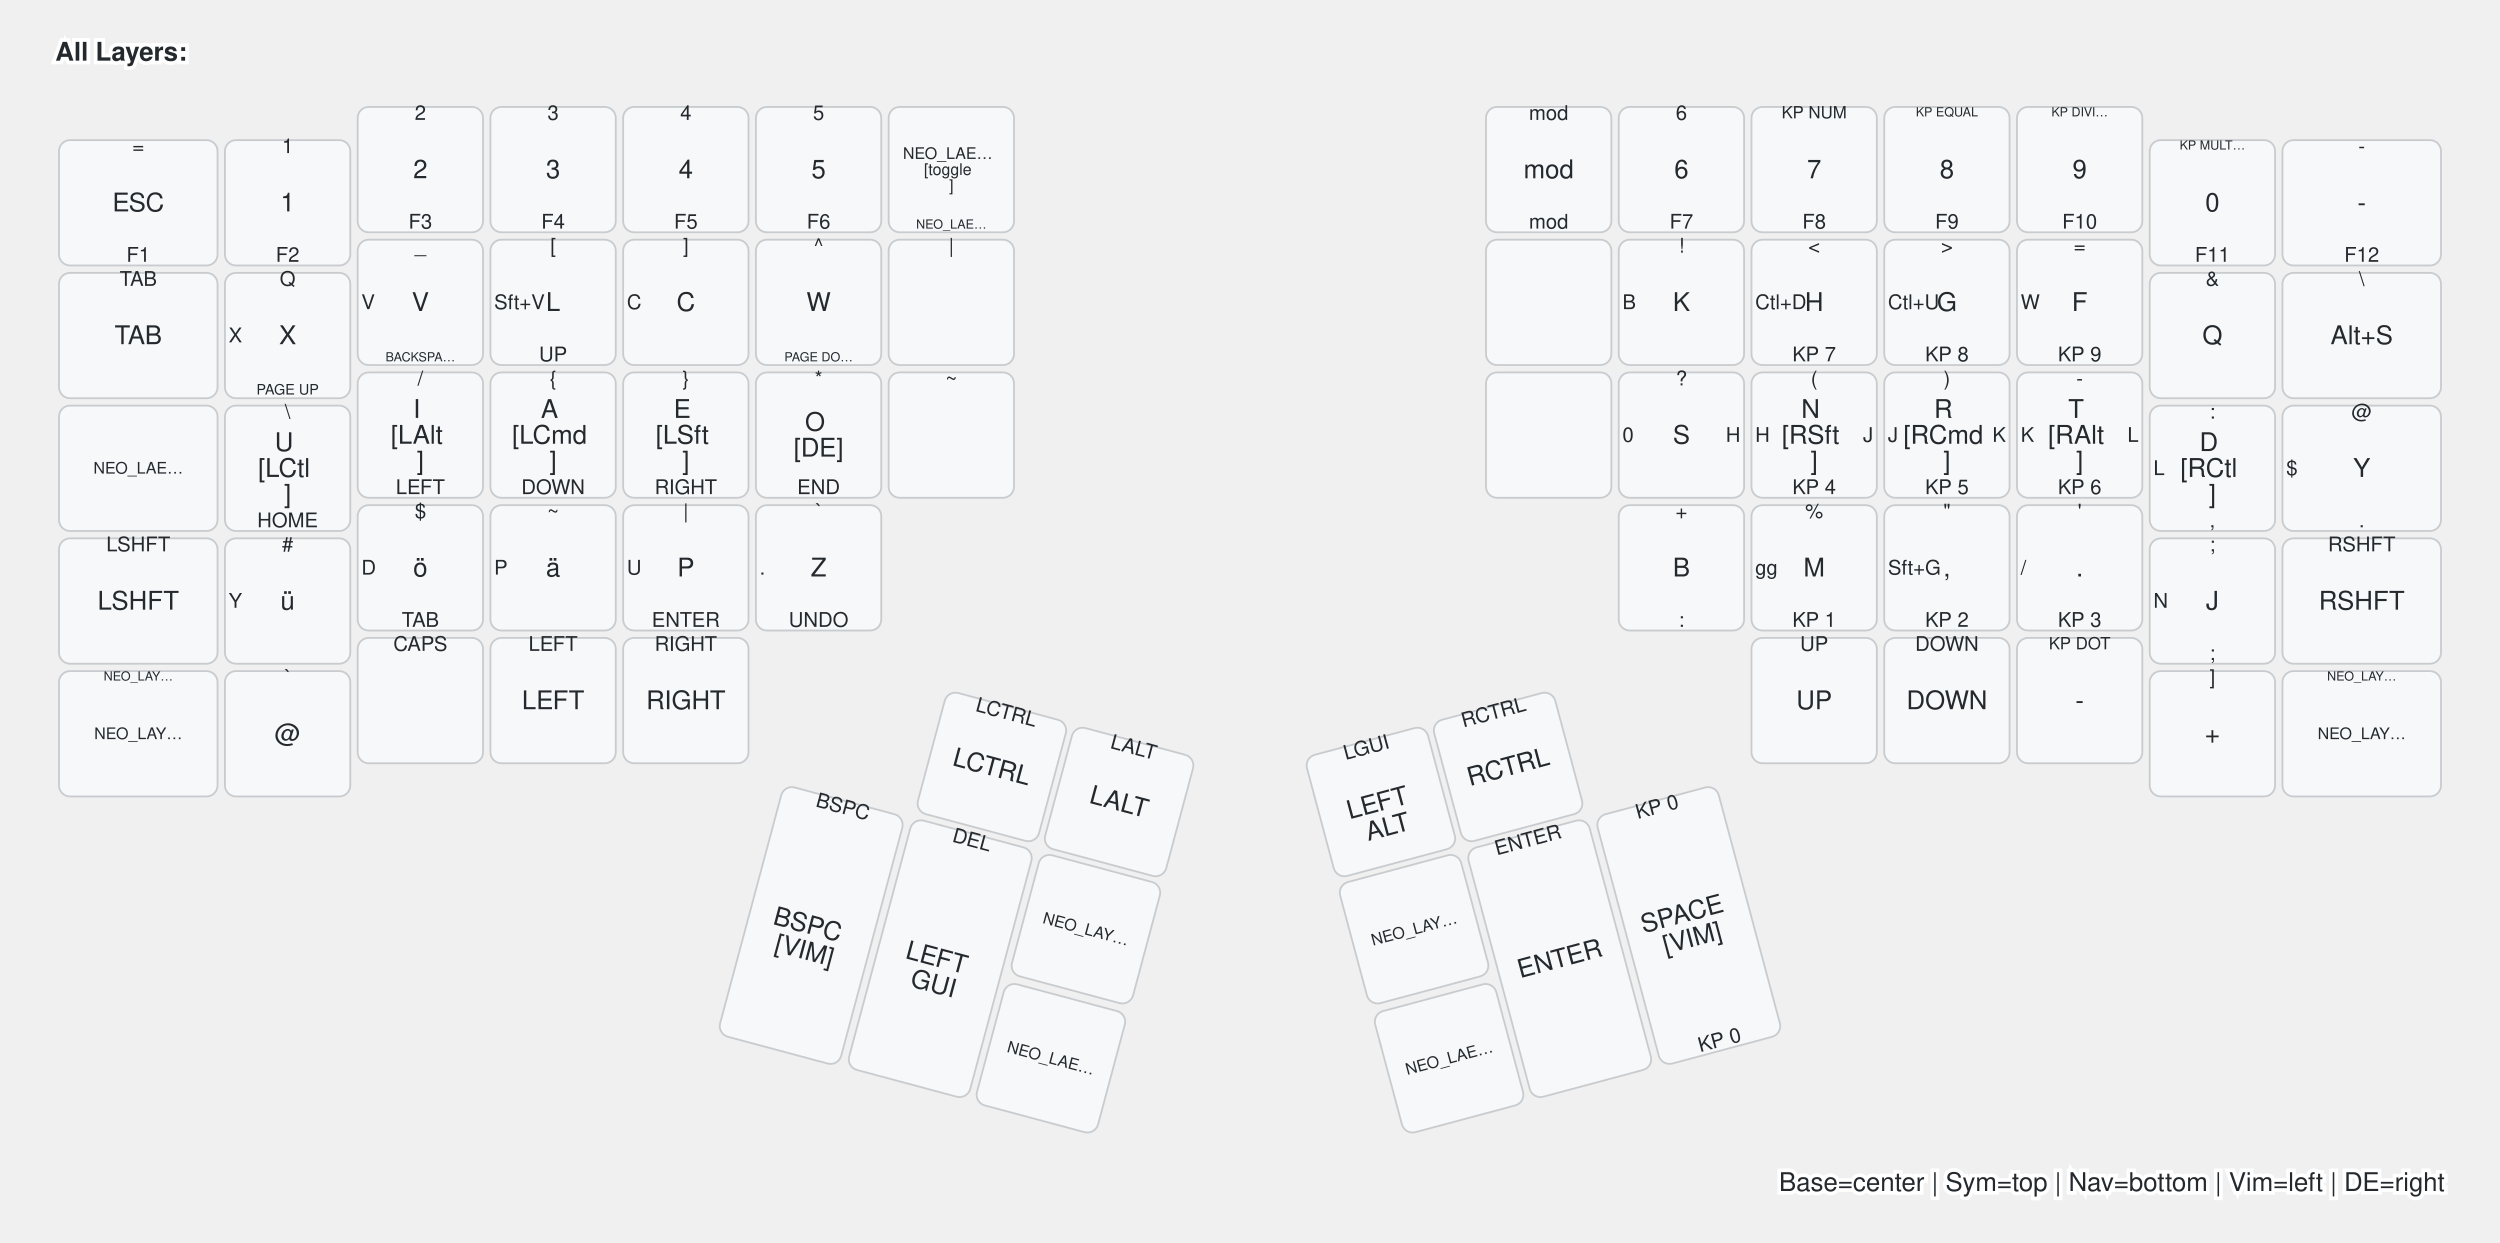
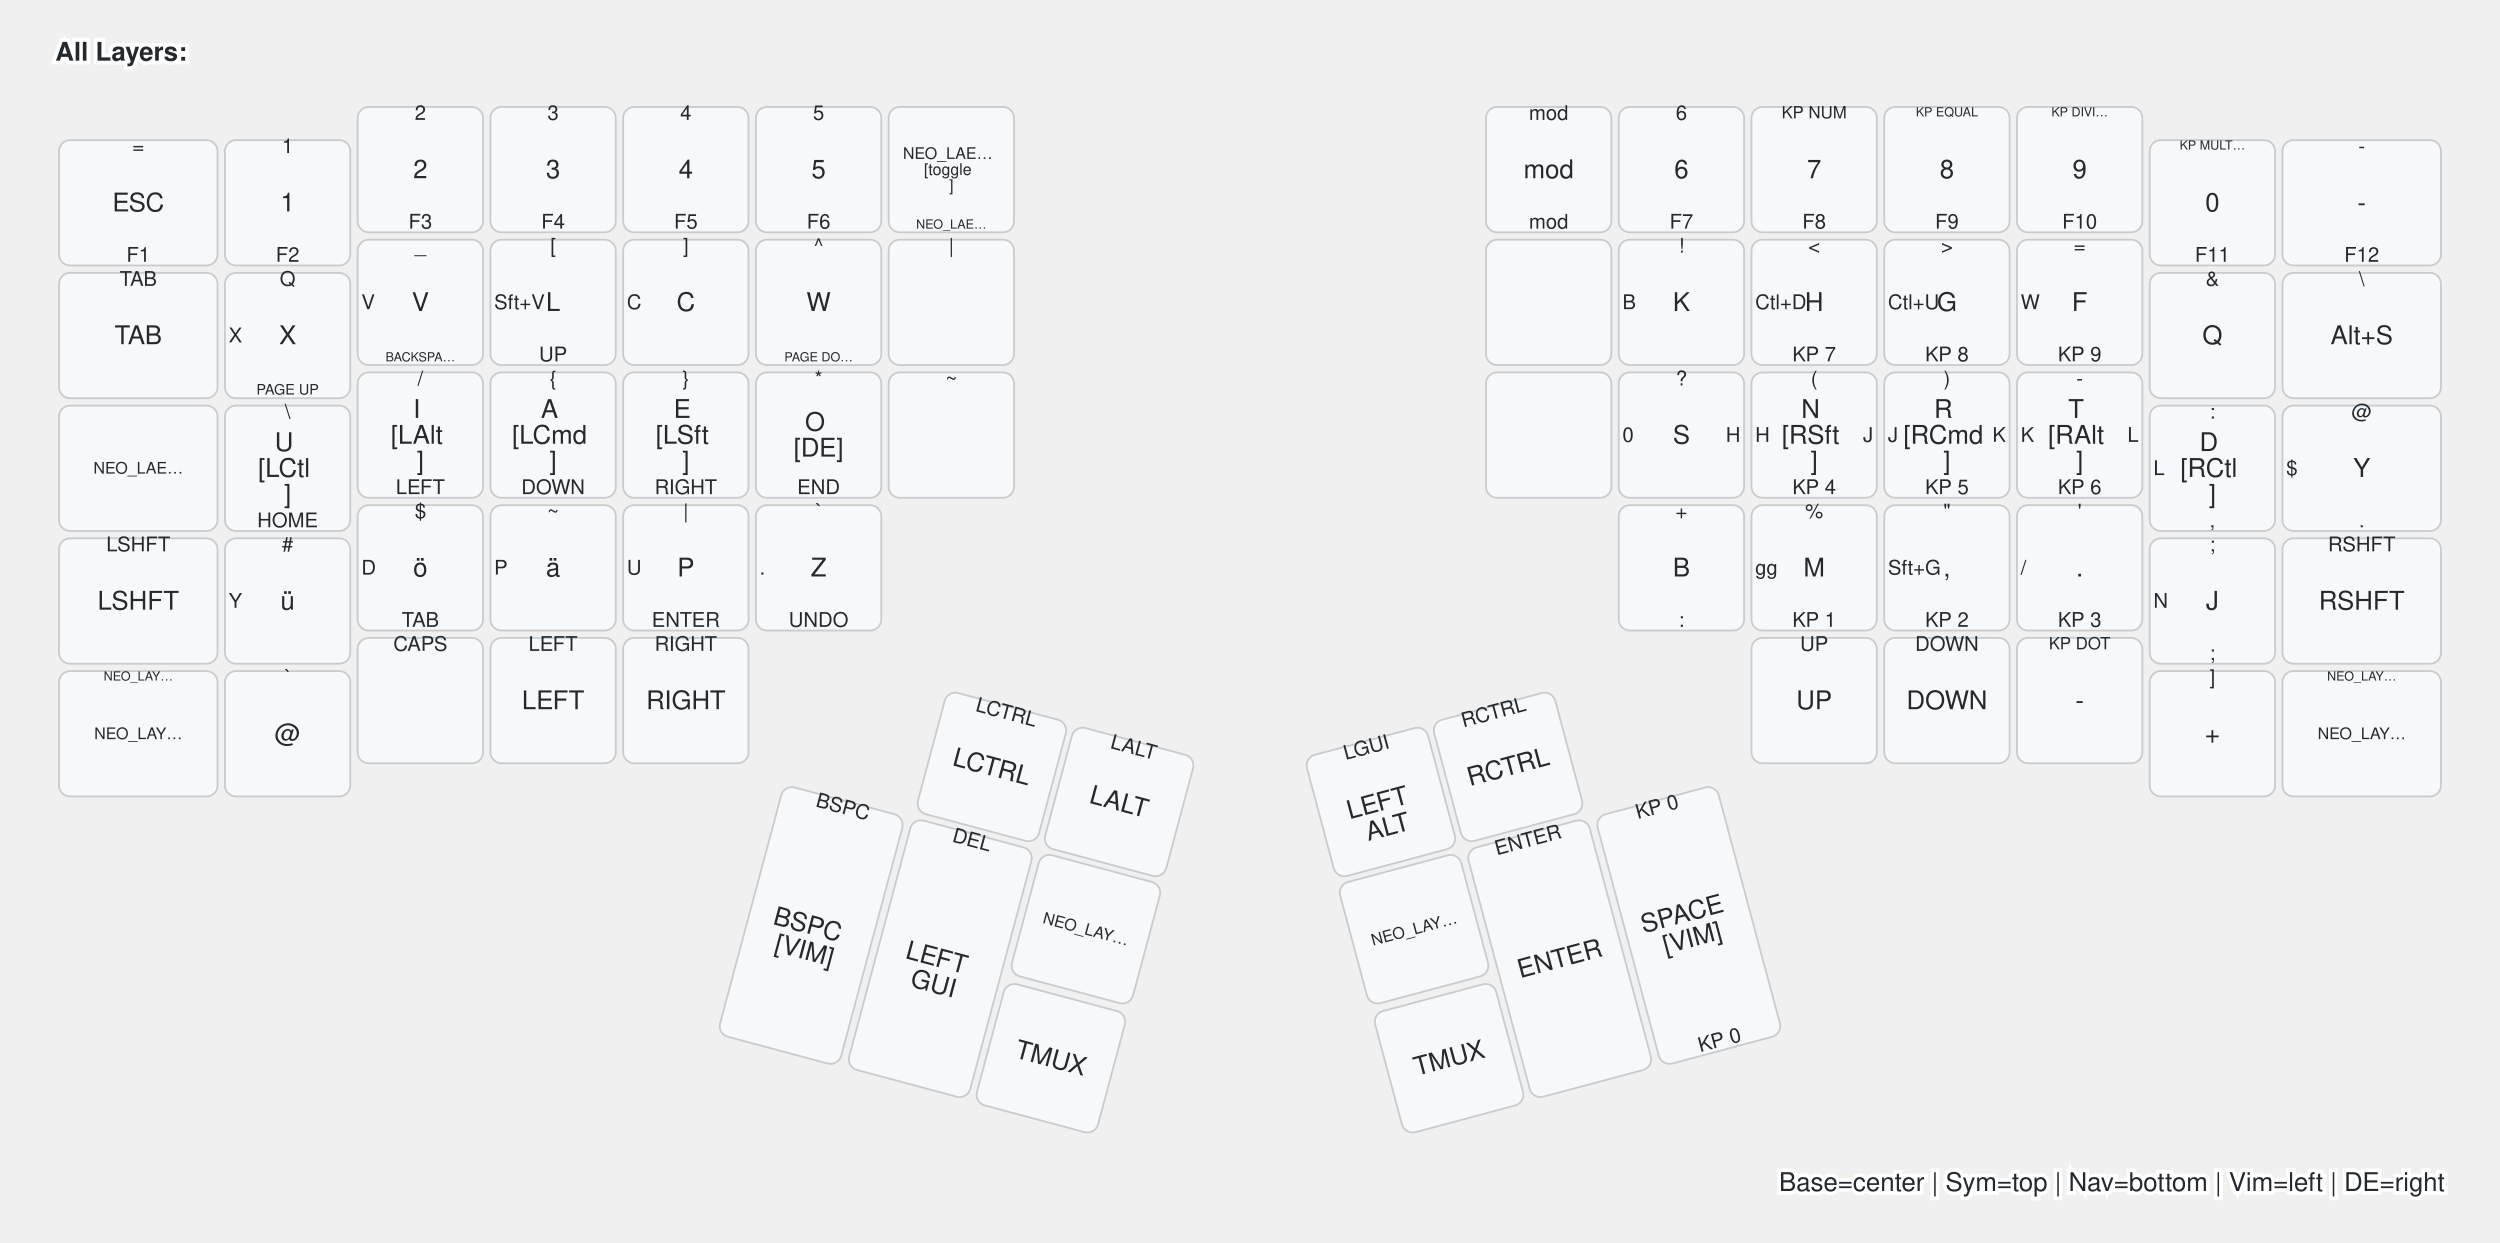
<svg xmlns="http://www.w3.org/2000/svg" width="1356" height="674" viewBox="0 0 1356 674" class="keymap">
  <style>/* inherit to force styles through use tags */
svg path {
    fill: inherit;
}

/* font and background color specifications */
svg.keymap {
    font-family: SFMono-Regular,Consolas,Liberation Mono,Menlo,monospace;
    font-size: 14px;
    font-kerning: normal;
    text-rendering: optimizeLegibility;
    fill: #24292e;
}

/* default key styling */
rect.key {
    fill: #f6f8fa;
}

rect.key, rect.combo {
    stroke: #c9cccf;
    stroke-width: 1;
}

/* default key side styling, only used is draw_key_sides is set */
rect.side {
    filter: brightness(90%);
}

/* color accent for combo boxes */
rect.combo, rect.combo-separate {
    fill: #cdf;
}

/* color accent for held keys */
rect.held, rect.combo.held {
    fill: #fdd;
}

/* color accent for ghost (optional) keys */
rect.ghost, rect.combo.ghost {
    stroke-dasharray: 4, 4;
    stroke-width: 2;
}

text {
    text-anchor: middle;
    dominant-baseline: middle;
}

/* styling for layer labels */
text.label {
    font-weight: bold;
    text-anchor: start;
    stroke: white;
    stroke-width: 4;
    paint-order: stroke;
}

/* styling for optional footer */
text.footer {
    text-anchor: end;
    dominant-baseline: auto;
    stroke: white;
    stroke-width: 4;
    paint-order: stroke;
}

/* styling for combo tap, and key non-tap label text */
text.combo, text.hold, text.shifted, text.left, text.right {
    font-size: 11px;
}

text.hold {
    text-anchor: middle;
    dominant-baseline: auto;
}

text.shifted {
    text-anchor: middle;
    dominant-baseline: hanging;
}

text.left {
    text-anchor: start;
}

text.right {
    text-anchor: end;
}

text.layer-activator {
    text-decoration: underline;
}

/* styling for hold/shifted label text in combo box */
text.combo.hold, text.combo.shifted, text.combo.left, text.combo.right {
    font-size: 8px;
}

/* lighter symbol for transparent keys */
text.trans {
    fill: #7b7e81;
}

/* styling for combo dendrons */
path.combo {
    stroke-width: 1;
    stroke: gray;
    fill: none;
}

/* Start Tabler Icons Cleanup */
/* cannot use height/width with glyphs */
.icon-tabler &gt; path {
    fill: inherit;
    stroke: inherit;
    stroke-width: 2;
}
/* hide tabler's default box */
.icon-tabler &gt; path[stroke="none"][fill="none"] {
    visibility: hidden;
}
/* End Tabler Icons Cleanup */

svg.keymap {
  font-family: "Helvetica Neue", Helvetica, Arial, sans-serif;
}
</style>
  <g transform="translate(30, 0)" class="layer-All Layers">
    <text x="0" y="28" class="label" id="All-Layers">All Layers:</text>
    <g transform="translate(0, 56)">
      <g transform="translate(45, 54)" class="key keypos-0">
        <rect rx="6" ry="6" x="-43" y="-34" width="86" height="68" class="key" />
        <text x="0" y="0" class="key tap">ESC</text>
        <text x="0" y="32" class="key hold">F1</text>
        <text x="0" y="-32" class="key shifted">=</text>
      </g>
      <g transform="translate(126, 54)" class="key keypos-1">
        <rect rx="6" ry="6" x="-34" y="-34" width="68" height="68" class="key" />
        <text x="0" y="0" class="key tap">1</text>
        <text x="0" y="32" class="key hold">F2</text>
        <text x="0" y="-32" class="key shifted">1</text>
      </g>
      <g transform="translate(198, 36)" class="key keypos-2">
        <rect rx="6" ry="6" x="-34" y="-34" width="68" height="68" class="key" />
        <text x="0" y="0" class="key tap">2</text>
        <text x="0" y="32" class="key hold">F3</text>
        <text x="0" y="-32" class="key shifted">2</text>
      </g>
      <g transform="translate(270, 36)" class="key keypos-3">
        <rect rx="6" ry="6" x="-34" y="-34" width="68" height="68" class="key" />
        <text x="0" y="0" class="key tap">3</text>
        <text x="0" y="32" class="key hold">F4</text>
        <text x="0" y="-32" class="key shifted">3</text>
      </g>
      <g transform="translate(342, 36)" class="key keypos-4">
        <rect rx="6" ry="6" x="-34" y="-34" width="68" height="68" class="key" />
        <text x="0" y="0" class="key tap">4</text>
        <text x="0" y="32" class="key hold">F5</text>
        <text x="0" y="-32" class="key shifted">4</text>
      </g>
      <g transform="translate(414, 36)" class="key keypos-5">
        <rect rx="6" ry="6" x="-34" y="-34" width="68" height="68" class="key" />
        <text x="0" y="0" class="key tap">5</text>
        <text x="0" y="32" class="key hold">F6</text>
        <text x="0" y="-32" class="key shifted">5</text>
      </g>
      <g transform="translate(486, 36)" class="key keypos-6">
        <rect rx="6" ry="6" x="-34" y="-34" width="68" height="68" class="key" />
        <text x="0" y="0" class="key tap">
          <tspan x="0" dy="-1.0em" style="font-size: 62%">NEO_LAE…</tspan>
          <tspan x="0" dy="1.0em" style="font-size: 62%">[toggle</tspan>
          <tspan x="0" dy="1.0em" style="font-size: 62%">]</tspan>
        </text>
        <text x="0" y="32" class="key hold">
          <tspan style="font-size: 62%">NEO_LAE…</tspan>
        </text>
      </g>
      <g transform="translate(810, 36)" class="key keypos-7">
        <rect rx="6" ry="6" x="-34" y="-34" width="68" height="68" class="key" />
        <text x="0" y="0" class="key tap">mod</text>
        <text x="0" y="32" class="key hold">mod</text>
        <text x="0" y="-32" class="key shifted">mod</text>
      </g>
      <g transform="translate(882, 36)" class="key keypos-8">
        <rect rx="6" ry="6" x="-34" y="-34" width="68" height="68" class="key" />
        <text x="0" y="0" class="key tap">6</text>
        <text x="0" y="32" class="key hold">F7</text>
        <text x="0" y="-32" class="key shifted">6</text>
      </g>
      <g transform="translate(954, 36)" class="key keypos-9">
        <rect rx="6" ry="6" x="-34" y="-34" width="68" height="68" class="key" />
        <text x="0" y="0" class="key tap">7</text>
        <text x="0" y="32" class="key hold">F8</text>
        <text x="0" y="-32" class="key shifted">
          <tspan style="font-size: 83%">KP NUM</tspan>
        </text>
      </g>
      <g transform="translate(1026, 36)" class="key keypos-10">
        <rect rx="6" ry="6" x="-34" y="-34" width="68" height="68" class="key" />
        <text x="0" y="0" class="key tap">8</text>
        <text x="0" y="32" class="key hold">F9</text>
        <text x="0" y="-32" class="key shifted">
          <tspan style="font-size: 62%">KP EQUAL</tspan>
        </text>
      </g>
      <g transform="translate(1098, 36)" class="key keypos-11">
        <rect rx="6" ry="6" x="-34" y="-34" width="68" height="68" class="key" />
        <text x="0" y="0" class="key tap">9</text>
        <text x="0" y="32" class="key hold">F10</text>
        <text x="0" y="-32" class="key shifted">
          <tspan style="font-size: 62%">KP DIVI…</tspan>
        </text>
      </g>
      <g transform="translate(1170, 54)" class="key keypos-12">
        <rect rx="6" ry="6" x="-34" y="-34" width="68" height="68" class="key" />
        <text x="0" y="0" class="key tap">0</text>
        <text x="0" y="32" class="key hold">F11</text>
        <text x="0" y="-32" class="key shifted">
          <tspan style="font-size: 62%">KP MULT…</tspan>
        </text>
      </g>
      <g transform="translate(1251, 54)" class="key keypos-13">
        <rect rx="6" ry="6" x="-43" y="-34" width="86" height="68" class="key" />
        <text x="0" y="0" class="key tap">-</text>
        <text x="0" y="32" class="key hold">F12</text>
        <text x="0" y="-32" class="key shifted">-</text>
      </g>
      <g transform="translate(45, 126)" class="key keypos-14">
        <rect rx="6" ry="6" x="-43" y="-34" width="86" height="68" class="key" />
        <text x="0" y="0" class="key tap">TAB</text>
        <text x="0" y="-32" class="key shifted">TAB</text>
      </g>
      <g transform="translate(126, 126)" class="key keypos-15">
        <rect rx="6" ry="6" x="-34" y="-34" width="68" height="68" class="key" />
        <text x="0" y="0" class="key tap">X</text>
        <text x="0" y="32" class="key hold">
          <tspan style="font-size: 71%">PAGE UP</tspan>
        </text>
        <text x="0" y="-32" class="key shifted">Q</text>
        <text x="-32" y="0" class="key left">X</text>
      </g>
      <g transform="translate(198, 108)" class="key keypos-16">
        <rect rx="6" ry="6" x="-34" y="-34" width="68" height="68" class="key" />
        <text x="0" y="0" class="key tap">V</text>
        <text x="0" y="32" class="key hold">
          <tspan style="font-size: 62%">BACKSPA…</tspan>
        </text>
        <text x="0" y="-32" class="key shifted">_</text>
        <text x="-32" y="0" class="key left">V</text>
      </g>
      <g transform="translate(270, 108)" class="key keypos-17">
        <rect rx="6" ry="6" x="-34" y="-34" width="68" height="68" class="key" />
        <text x="0" y="0" class="key tap">L</text>
        <text x="0" y="32" class="key hold">UP</text>
        <text x="0" y="-32" class="key shifted">[</text>
        <text x="-32" y="0" class="key left">Sft+V</text>
      </g>
      <g transform="translate(342, 108)" class="key keypos-18">
        <rect rx="6" ry="6" x="-34" y="-34" width="68" height="68" class="key" />
        <text x="0" y="0" class="key tap">C</text>
        <text x="0" y="-32" class="key shifted">]</text>
        <text x="-32" y="0" class="key left">C</text>
      </g>
      <g transform="translate(414, 108)" class="key keypos-19">
        <rect rx="6" ry="6" x="-34" y="-34" width="68" height="68" class="key" />
        <text x="0" y="0" class="key tap">W</text>
        <text x="0" y="32" class="key hold">
          <tspan style="font-size: 62%">PAGE DO…</tspan>
        </text>
        <text x="0" y="-32" class="key shifted">^</text>
      </g>
      <g transform="translate(486, 108)" class="key keypos-20">
        <rect rx="6" ry="6" x="-34" y="-34" width="68" height="68" class="key" />
        <text x="0" y="-32" class="key shifted">|</text>
      </g>
      <g transform="translate(810, 108)" class="key keypos-21">
        <rect rx="6" ry="6" x="-34" y="-34" width="68" height="68" class="key" />
      </g>
      <g transform="translate(882, 108)" class="key keypos-22">
        <rect rx="6" ry="6" x="-34" y="-34" width="68" height="68" class="key" />
        <text x="0" y="0" class="key tap">K</text>
        <text x="0" y="-32" class="key shifted">!</text>
        <text x="-32" y="0" class="key left">B</text>
      </g>
      <g transform="translate(954, 108)" class="key keypos-23">
        <rect rx="6" ry="6" x="-34" y="-34" width="68" height="68" class="key" />
        <text x="0" y="0" class="key tap">H</text>
        <text x="0" y="32" class="key hold">KP 7</text>
        <text x="0" y="-32" class="key shifted">&lt;</text>
        <text x="-32" y="0" class="key left">Ctl+D</text>
      </g>
      <g transform="translate(1026, 108)" class="key keypos-24">
        <rect rx="6" ry="6" x="-34" y="-34" width="68" height="68" class="key" />
        <text x="0" y="0" class="key tap">G</text>
        <text x="0" y="32" class="key hold">KP 8</text>
        <text x="0" y="-32" class="key shifted">&gt;</text>
        <text x="-32" y="0" class="key left">Ctl+U</text>
      </g>
      <g transform="translate(1098, 108)" class="key keypos-25">
        <rect rx="6" ry="6" x="-34" y="-34" width="68" height="68" class="key" />
        <text x="0" y="0" class="key tap">F</text>
        <text x="0" y="32" class="key hold">KP 9</text>
        <text x="0" y="-32" class="key shifted">=</text>
        <text x="-32" y="0" class="key left">W</text>
      </g>
      <g transform="translate(1170, 126)" class="key keypos-26">
        <rect rx="6" ry="6" x="-34" y="-34" width="68" height="68" class="key" />
        <text x="0" y="0" class="key tap">Q</text>
        <text x="0" y="-32" class="key shifted">&amp;</text>
      </g>
      <g transform="translate(1251, 126)" class="key keypos-27">
        <rect rx="6" ry="6" x="-43" y="-34" width="86" height="68" class="key" />
        <text x="0" y="0" class="key tap">Alt+S</text>
        <text x="0" y="-32" class="key shifted">\</text>
      </g>
      <g transform="translate(45, 198)" class="key keypos-28">
        <rect rx="6" ry="6" x="-43" y="-34" width="86" height="68" class="key" />
        <text x="0" y="0" class="key tap">
          <tspan style="font-size: 62%">NEO_LAE…</tspan>
        </text>
      </g>
      <g transform="translate(126, 198)" class="key keypos-29">
        <rect rx="6" ry="6" x="-34" y="-34" width="68" height="68" class="key" />
        <text x="0" y="0" class="key tap">
          <tspan x="0" dy="-1.0em">U</tspan>
          <tspan x="0" dy="1.0em">[LCtl</tspan>
          <tspan x="0" dy="1.0em">]</tspan>
        </text>
        <text x="0" y="32" class="key hold">HOME</text>
        <text x="0" y="-32" class="key shifted">\</text>
      </g>
      <g transform="translate(198, 180)" class="key keypos-30">
        <rect rx="6" ry="6" x="-34" y="-34" width="68" height="68" class="key" />
        <text x="0" y="0" class="key tap">
          <tspan x="0" dy="-1.0em">I</tspan>
          <tspan x="0" dy="1.0em">[LAlt</tspan>
          <tspan x="0" dy="1.0em">]</tspan>
        </text>
        <text x="0" y="32" class="key hold">LEFT</text>
        <text x="0" y="-32" class="key shifted">/</text>
      </g>
      <g transform="translate(270, 180)" class="key keypos-31">
        <rect rx="6" ry="6" x="-34" y="-34" width="68" height="68" class="key" />
        <text x="0" y="0" class="key tap">
          <tspan x="0" dy="-1.0em">A</tspan>
          <tspan x="0" dy="1.0em">[LCmd</tspan>
          <tspan x="0" dy="1.0em">]</tspan>
        </text>
        <text x="0" y="32" class="key hold">DOWN</text>
        <text x="0" y="-32" class="key shifted">{</text>
      </g>
      <g transform="translate(342, 180)" class="key keypos-32">
        <rect rx="6" ry="6" x="-34" y="-34" width="68" height="68" class="key" />
        <text x="0" y="0" class="key tap">
          <tspan x="0" dy="-1.0em">E</tspan>
          <tspan x="0" dy="1.0em">[LSft</tspan>
          <tspan x="0" dy="1.0em">]</tspan>
        </text>
        <text x="0" y="32" class="key hold">RIGHT</text>
        <text x="0" y="-32" class="key shifted">}</text>
      </g>
      <g transform="translate(414, 180)" class="key keypos-33">
        <rect rx="6" ry="6" x="-34" y="-34" width="68" height="68" class="key" />
        <text x="0" y="0" class="key tap">
          <tspan x="0" dy="-0.5em">O</tspan>
          <tspan x="0" dy="1.0em">[DE]</tspan>
        </text>
        <text x="0" y="32" class="key hold">END</text>
        <text x="0" y="-32" class="key shifted">*</text>
      </g>
      <g transform="translate(486, 180)" class="key keypos-34">
        <rect rx="6" ry="6" x="-34" y="-34" width="68" height="68" class="key" />
        <text x="0" y="-32" class="key shifted">~</text>
      </g>
      <g transform="translate(508, 360) rotate(15.0)" class="key keypos-35">
        <rect rx="6" ry="6" x="-34" y="-34" width="68" height="68" class="key" />
        <text x="0" y="0" class="key tap">LCTRL</text>
        <text x="0" y="-32" class="key shifted">LCTRL</text>
      </g>
      <g transform="translate(577, 379) rotate(15.0)" class="key keypos-36">
        <rect rx="6" ry="6" x="-34" y="-34" width="68" height="68" class="key" />
        <text x="0" y="0" class="key tap">LALT</text>
        <text x="0" y="-32" class="key shifted">LALT</text>
      </g>
      <g transform="translate(719, 379) rotate(-15.0)" class="key keypos-37">
        <rect rx="6" ry="6" x="-34" y="-34" width="68" height="68" class="key" />
        <text x="0" y="0" class="key tap">
          <tspan x="0" dy="-0.0em">LEFT</tspan>
          <tspan x="0" dy="1.0em">ALT</tspan>
        </text>
        <text x="0" y="-32" class="key shifted">LGUI</text>
      </g>
      <g transform="translate(788, 360) rotate(-15.0)" class="key keypos-38">
        <rect rx="6" ry="6" x="-34" y="-34" width="68" height="68" class="key" />
        <text x="0" y="0" class="key tap">RCTRL</text>
        <text x="0" y="-32" class="key shifted">RCTRL</text>
      </g>
      <g transform="translate(810, 180)" class="key keypos-39">
        <rect rx="6" ry="6" x="-34" y="-34" width="68" height="68" class="key" />
      </g>
      <g transform="translate(882, 180)" class="key keypos-40">
        <rect rx="6" ry="6" x="-34" y="-34" width="68" height="68" class="key" />
        <text x="0" y="0" class="key tap">S</text>
        <text x="0" y="-32" class="key shifted">?</text>
        <text x="-32" y="0" class="key left">0</text>
        <text x="32" y="0" class="key right">H</text>
      </g>
      <g transform="translate(954, 180)" class="key keypos-41">
        <rect rx="6" ry="6" x="-34" y="-34" width="68" height="68" class="key" />
        <text x="0" y="0" class="key tap">
          <tspan x="0" dy="-1.0em">N</tspan>
          <tspan x="0" dy="1.0em">[RSft</tspan>
          <tspan x="0" dy="1.0em">]</tspan>
        </text>
        <text x="0" y="32" class="key hold">KP 4</text>
        <text x="0" y="-32" class="key shifted">(</text>
        <text x="-32" y="0" class="key left">H</text>
        <text x="32" y="0" class="key right">J</text>
      </g>
      <g transform="translate(1026, 180)" class="key keypos-42">
        <rect rx="6" ry="6" x="-34" y="-34" width="68" height="68" class="key" />
        <text x="0" y="0" class="key tap">
          <tspan x="0" dy="-1.0em">R</tspan>
          <tspan x="0" dy="1.0em">[RCmd</tspan>
          <tspan x="0" dy="1.0em">]</tspan>
        </text>
        <text x="0" y="32" class="key hold">KP 5</text>
        <text x="0" y="-32" class="key shifted">)</text>
        <text x="-32" y="0" class="key left">J</text>
        <text x="32" y="0" class="key right">K</text>
      </g>
      <g transform="translate(1098, 180)" class="key keypos-43">
        <rect rx="6" ry="6" x="-34" y="-34" width="68" height="68" class="key" />
        <text x="0" y="0" class="key tap">
          <tspan x="0" dy="-1.0em">T</tspan>
          <tspan x="0" dy="1.0em">[RAlt</tspan>
          <tspan x="0" dy="1.0em">]</tspan>
        </text>
        <text x="0" y="32" class="key hold">KP 6</text>
        <text x="0" y="-32" class="key shifted">-</text>
        <text x="-32" y="0" class="key left">K</text>
        <text x="32" y="0" class="key right">L</text>
      </g>
      <g transform="translate(1170, 198)" class="key keypos-44">
        <rect rx="6" ry="6" x="-34" y="-34" width="68" height="68" class="key" />
        <text x="0" y="0" class="key tap">
          <tspan x="0" dy="-1.0em">D</tspan>
          <tspan x="0" dy="1.0em">[RCtl</tspan>
          <tspan x="0" dy="1.0em">]</tspan>
        </text>
        <text x="0" y="32" class="key hold">,</text>
        <text x="0" y="-32" class="key shifted">:</text>
        <text x="-32" y="0" class="key left">L</text>
      </g>
      <g transform="translate(1251, 198)" class="key keypos-45">
        <rect rx="6" ry="6" x="-43" y="-34" width="86" height="68" class="key" />
        <text x="0" y="0" class="key tap">Y</text>
        <text x="0" y="32" class="key hold">.</text>
        <text x="0" y="-32" class="key shifted">@</text>
        <text x="-41" y="0" class="key left">$</text>
      </g>
      <g transform="translate(45, 270)" class="key keypos-46">
        <rect rx="6" ry="6" x="-43" y="-34" width="86" height="68" class="key" />
        <text x="0" y="0" class="key tap">LSHFT</text>
        <text x="0" y="-32" class="key shifted">LSHFT</text>
      </g>
      <g transform="translate(126, 270)" class="key keypos-47">
        <rect rx="6" ry="6" x="-34" y="-34" width="68" height="68" class="key" />
        <text x="0" y="0" class="key tap">ü</text>
        <text x="0" y="-32" class="key shifted">#</text>
        <text x="-32" y="0" class="key left">Y</text>
      </g>
      <g transform="translate(198, 252)" class="key keypos-48">
        <rect rx="6" ry="6" x="-34" y="-34" width="68" height="68" class="key" />
        <text x="0" y="0" class="key tap">ö</text>
        <text x="0" y="32" class="key hold">TAB</text>
        <text x="0" y="-32" class="key shifted">$</text>
        <text x="-32" y="0" class="key left">D</text>
      </g>
      <g transform="translate(270, 252)" class="key keypos-49">
        <rect rx="6" ry="6" x="-34" y="-34" width="68" height="68" class="key" />
        <text x="0" y="0" class="key tap">ä</text>
        <text x="0" y="-32" class="key shifted">~</text>
        <text x="-32" y="0" class="key left">P</text>
      </g>
      <g transform="translate(342, 252)" class="key keypos-50">
        <rect rx="6" ry="6" x="-34" y="-34" width="68" height="68" class="key" />
        <text x="0" y="0" class="key tap">P</text>
        <text x="0" y="32" class="key hold">ENTER</text>
        <text x="0" y="-32" class="key shifted">|</text>
        <text x="-32" y="0" class="key left">U</text>
      </g>
      <g transform="translate(414, 252)" class="key keypos-51">
        <rect rx="6" ry="6" x="-34" y="-34" width="68" height="68" class="key" />
        <text x="0" y="0" class="key tap">Z</text>
        <text x="0" y="32" class="key hold">UNDO</text>
        <text x="0" y="-32" class="key shifted">`</text>
        <text x="-32" y="0" class="key left">.</text>
      </g>
      <g transform="translate(559, 448) rotate(15.0)" class="key keypos-52">
        <rect rx="6" ry="6" x="-34" y="-34" width="68" height="68" class="key" />
        <text x="0" y="0" class="key tap">
          <tspan style="font-size: 62%">NEO_LAY…</tspan>
        </text>
      </g>
      <g transform="translate(737, 448) rotate(-15.0)" class="key keypos-53">
        <rect rx="6" ry="6" x="-34" y="-34" width="68" height="68" class="key" />
        <text x="0" y="0" class="key tap">
          <tspan style="font-size: 62%">NEO_LAY…</tspan>
        </text>
      </g>
      <g transform="translate(882, 252)" class="key keypos-54">
        <rect rx="6" ry="6" x="-34" y="-34" width="68" height="68" class="key" />
        <text x="0" y="0" class="key tap">B</text>
        <text x="0" y="32" class="key hold">:</text>
        <text x="0" y="-32" class="key shifted">+</text>
      </g>
      <g transform="translate(954, 252)" class="key keypos-55">
        <rect rx="6" ry="6" x="-34" y="-34" width="68" height="68" class="key" />
        <text x="0" y="0" class="key tap">M</text>
        <text x="0" y="32" class="key hold">KP 1</text>
        <text x="0" y="-32" class="key shifted">%</text>
        <text x="-32" y="0" class="key left">gg</text>
      </g>
      <g transform="translate(1026, 252)" class="key keypos-56">
        <rect rx="6" ry="6" x="-34" y="-34" width="68" height="68" class="key" />
        <text x="0" y="0" class="key tap">,</text>
        <text x="0" y="32" class="key hold">KP 2</text>
        <text x="0" y="-32" class="key shifted">"</text>
        <text x="-32" y="0" class="key left">Sft+G</text>
      </g>
      <g transform="translate(1098, 252)" class="key keypos-57">
        <rect rx="6" ry="6" x="-34" y="-34" width="68" height="68" class="key" />
        <text x="0" y="0" class="key tap">.</text>
        <text x="0" y="32" class="key hold">KP 3</text>
        <text x="0" y="-32" class="key shifted">'</text>
        <text x="-32" y="0" class="key left">/</text>
      </g>
      <g transform="translate(1170, 270)" class="key keypos-58">
        <rect rx="6" ry="6" x="-34" y="-34" width="68" height="68" class="key" />
        <text x="0" y="0" class="key tap">J</text>
        <text x="0" y="32" class="key hold">;</text>
        <text x="0" y="-32" class="key shifted">;</text>
        <text x="-32" y="0" class="key left">N</text>
      </g>
      <g transform="translate(1251, 270)" class="key keypos-59">
        <rect rx="6" ry="6" x="-43" y="-34" width="86" height="68" class="key" />
        <text x="0" y="0" class="key tap">RSHFT</text>
        <text x="0" y="-32" class="key shifted">RSHFT</text>
      </g>
      <g transform="translate(45, 342)" class="key keypos-60">
        <rect rx="6" ry="6" x="-43" y="-34" width="86" height="68" class="key" />
        <text x="0" y="0" class="key tap">
          <tspan style="font-size: 62%">NEO_LAY…</tspan>
        </text>
        <text x="0" y="-32" class="key shifted">
          <tspan style="font-size: 62%">NEO_LAY…</tspan>
        </text>
      </g>
      <g transform="translate(126, 342)" class="key keypos-61">
        <rect rx="6" ry="6" x="-34" y="-34" width="68" height="68" class="key" />
        <text x="0" y="0" class="key tap">@</text>
        <text x="0" y="-32" class="key shifted">`</text>
      </g>
      <g transform="translate(198, 324)" class="key keypos-62">
        <rect rx="6" ry="6" x="-34" y="-34" width="68" height="68" class="key" />
        <text x="0" y="-32" class="key shifted">CAPS</text>
      </g>
      <g transform="translate(270, 324)" class="key keypos-63">
        <rect rx="6" ry="6" x="-34" y="-34" width="68" height="68" class="key" />
        <text x="0" y="0" class="key tap">LEFT</text>
        <text x="0" y="-32" class="key shifted">LEFT</text>
      </g>
      <g transform="translate(342, 324)" class="key keypos-64">
        <rect rx="6" ry="6" x="-34" y="-34" width="68" height="68" class="key" />
        <text x="0" y="0" class="key tap">RIGHT</text>
        <text x="0" y="-32" class="key shifted">RIGHT</text>
      </g>
      <g transform="translate(410, 446) rotate(15.0)" class="key keypos-65">
        <rect rx="6" ry="6" x="-34" y="-70" width="68" height="140" class="key" />
        <text x="0" y="0" class="key tap">
          <tspan x="0" dy="-0.0em">BSPC</tspan>
          <tspan x="0" dy="1.0em">[VIM]</tspan>
        </text>
        <text x="0" y="-68" class="key shifted">BSPC</text>
      </g>
      <g transform="translate(480, 464) rotate(15.0)" class="key keypos-66">
        <rect rx="6" ry="6" x="-34" y="-70" width="68" height="140" class="key" />
        <text x="0" y="0" class="key tap">
          <tspan x="0" dy="-0.0em">LEFT</tspan>
          <tspan x="0" dy="1.0em">GUI</tspan>
        </text>
        <text x="0" y="-68" class="key shifted">DEL</text>
      </g>
      <g transform="translate(540, 518) rotate(15.0)" class="key keypos-67">
        <rect rx="6" ry="6" x="-34" y="-34" width="68" height="68" class="key" />
-         <text x="0" y="0" class="key tap">
-           <tspan style="font-size: 62%">NEO_LAE…</tspan>
-         </text>
+         <text x="0" y="0" class="key tap">TMUX</text>
      </g>
      <g transform="translate(756, 518) rotate(-15.0)" class="key keypos-68">
        <rect rx="6" ry="6" x="-34" y="-34" width="68" height="68" class="key" />
-         <text x="0" y="0" class="key tap">
-           <tspan style="font-size: 62%">NEO_LAE…</tspan>
-         </text>
+         <text x="0" y="0" class="key tap">TMUX</text>
      </g>
      <g transform="translate(816, 464) rotate(-15.0)" class="key keypos-69">
        <rect rx="6" ry="6" x="-34" y="-70" width="68" height="140" class="key" />
        <text x="0" y="0" class="key tap">ENTER</text>
        <text x="0" y="-68" class="key shifted">ENTER</text>
      </g>
      <g transform="translate(886, 446) rotate(-15.0)" class="key keypos-70">
        <rect rx="6" ry="6" x="-34" y="-70" width="68" height="140" class="key" />
        <text x="0" y="0" class="key tap">
          <tspan x="0" dy="-0.5em">SPACE</tspan>
          <tspan x="0" dy="1.0em">[VIM]</tspan>
        </text>
        <text x="0" y="68" class="key hold">KP 0</text>
        <text x="0" y="-68" class="key shifted">KP 0</text>
      </g>
      <g transform="translate(954, 324)" class="key keypos-71">
        <rect rx="6" ry="6" x="-34" y="-34" width="68" height="68" class="key" />
        <text x="0" y="0" class="key tap">UP</text>
        <text x="0" y="-32" class="key shifted">UP</text>
      </g>
      <g transform="translate(1026, 324)" class="key keypos-72">
        <rect rx="6" ry="6" x="-34" y="-34" width="68" height="68" class="key" />
        <text x="0" y="0" class="key tap">DOWN</text>
        <text x="0" y="-32" class="key shifted">DOWN</text>
      </g>
      <g transform="translate(1098, 324)" class="key keypos-73">
        <rect rx="6" ry="6" x="-34" y="-34" width="68" height="68" class="key" />
        <text x="0" y="0" class="key tap">-</text>
        <text x="0" y="-32" class="key shifted">
          <tspan style="font-size: 83%">KP DOT</tspan>
        </text>
      </g>
      <g transform="translate(1170, 342)" class="key keypos-74">
        <rect rx="6" ry="6" x="-34" y="-34" width="68" height="68" class="key" />
        <text x="0" y="0" class="key tap">+</text>
        <text x="0" y="-32" class="key shifted">]</text>
      </g>
      <g transform="translate(1251, 342)" class="key keypos-75">
        <rect rx="6" ry="6" x="-43" y="-34" width="86" height="68" class="key" />
        <text x="0" y="0" class="key tap">
          <tspan style="font-size: 62%">NEO_LAY…</tspan>
        </text>
        <text x="0" y="-32" class="key shifted">
          <tspan style="font-size: 62%">NEO_LAY…</tspan>
        </text>
      </g>
    </g>
  </g>
  <text x="1326.0" y="646.0" class="footer">Base=center | Sym=top | Nav=bottom | Vim=left | DE=right</text>
</svg>
